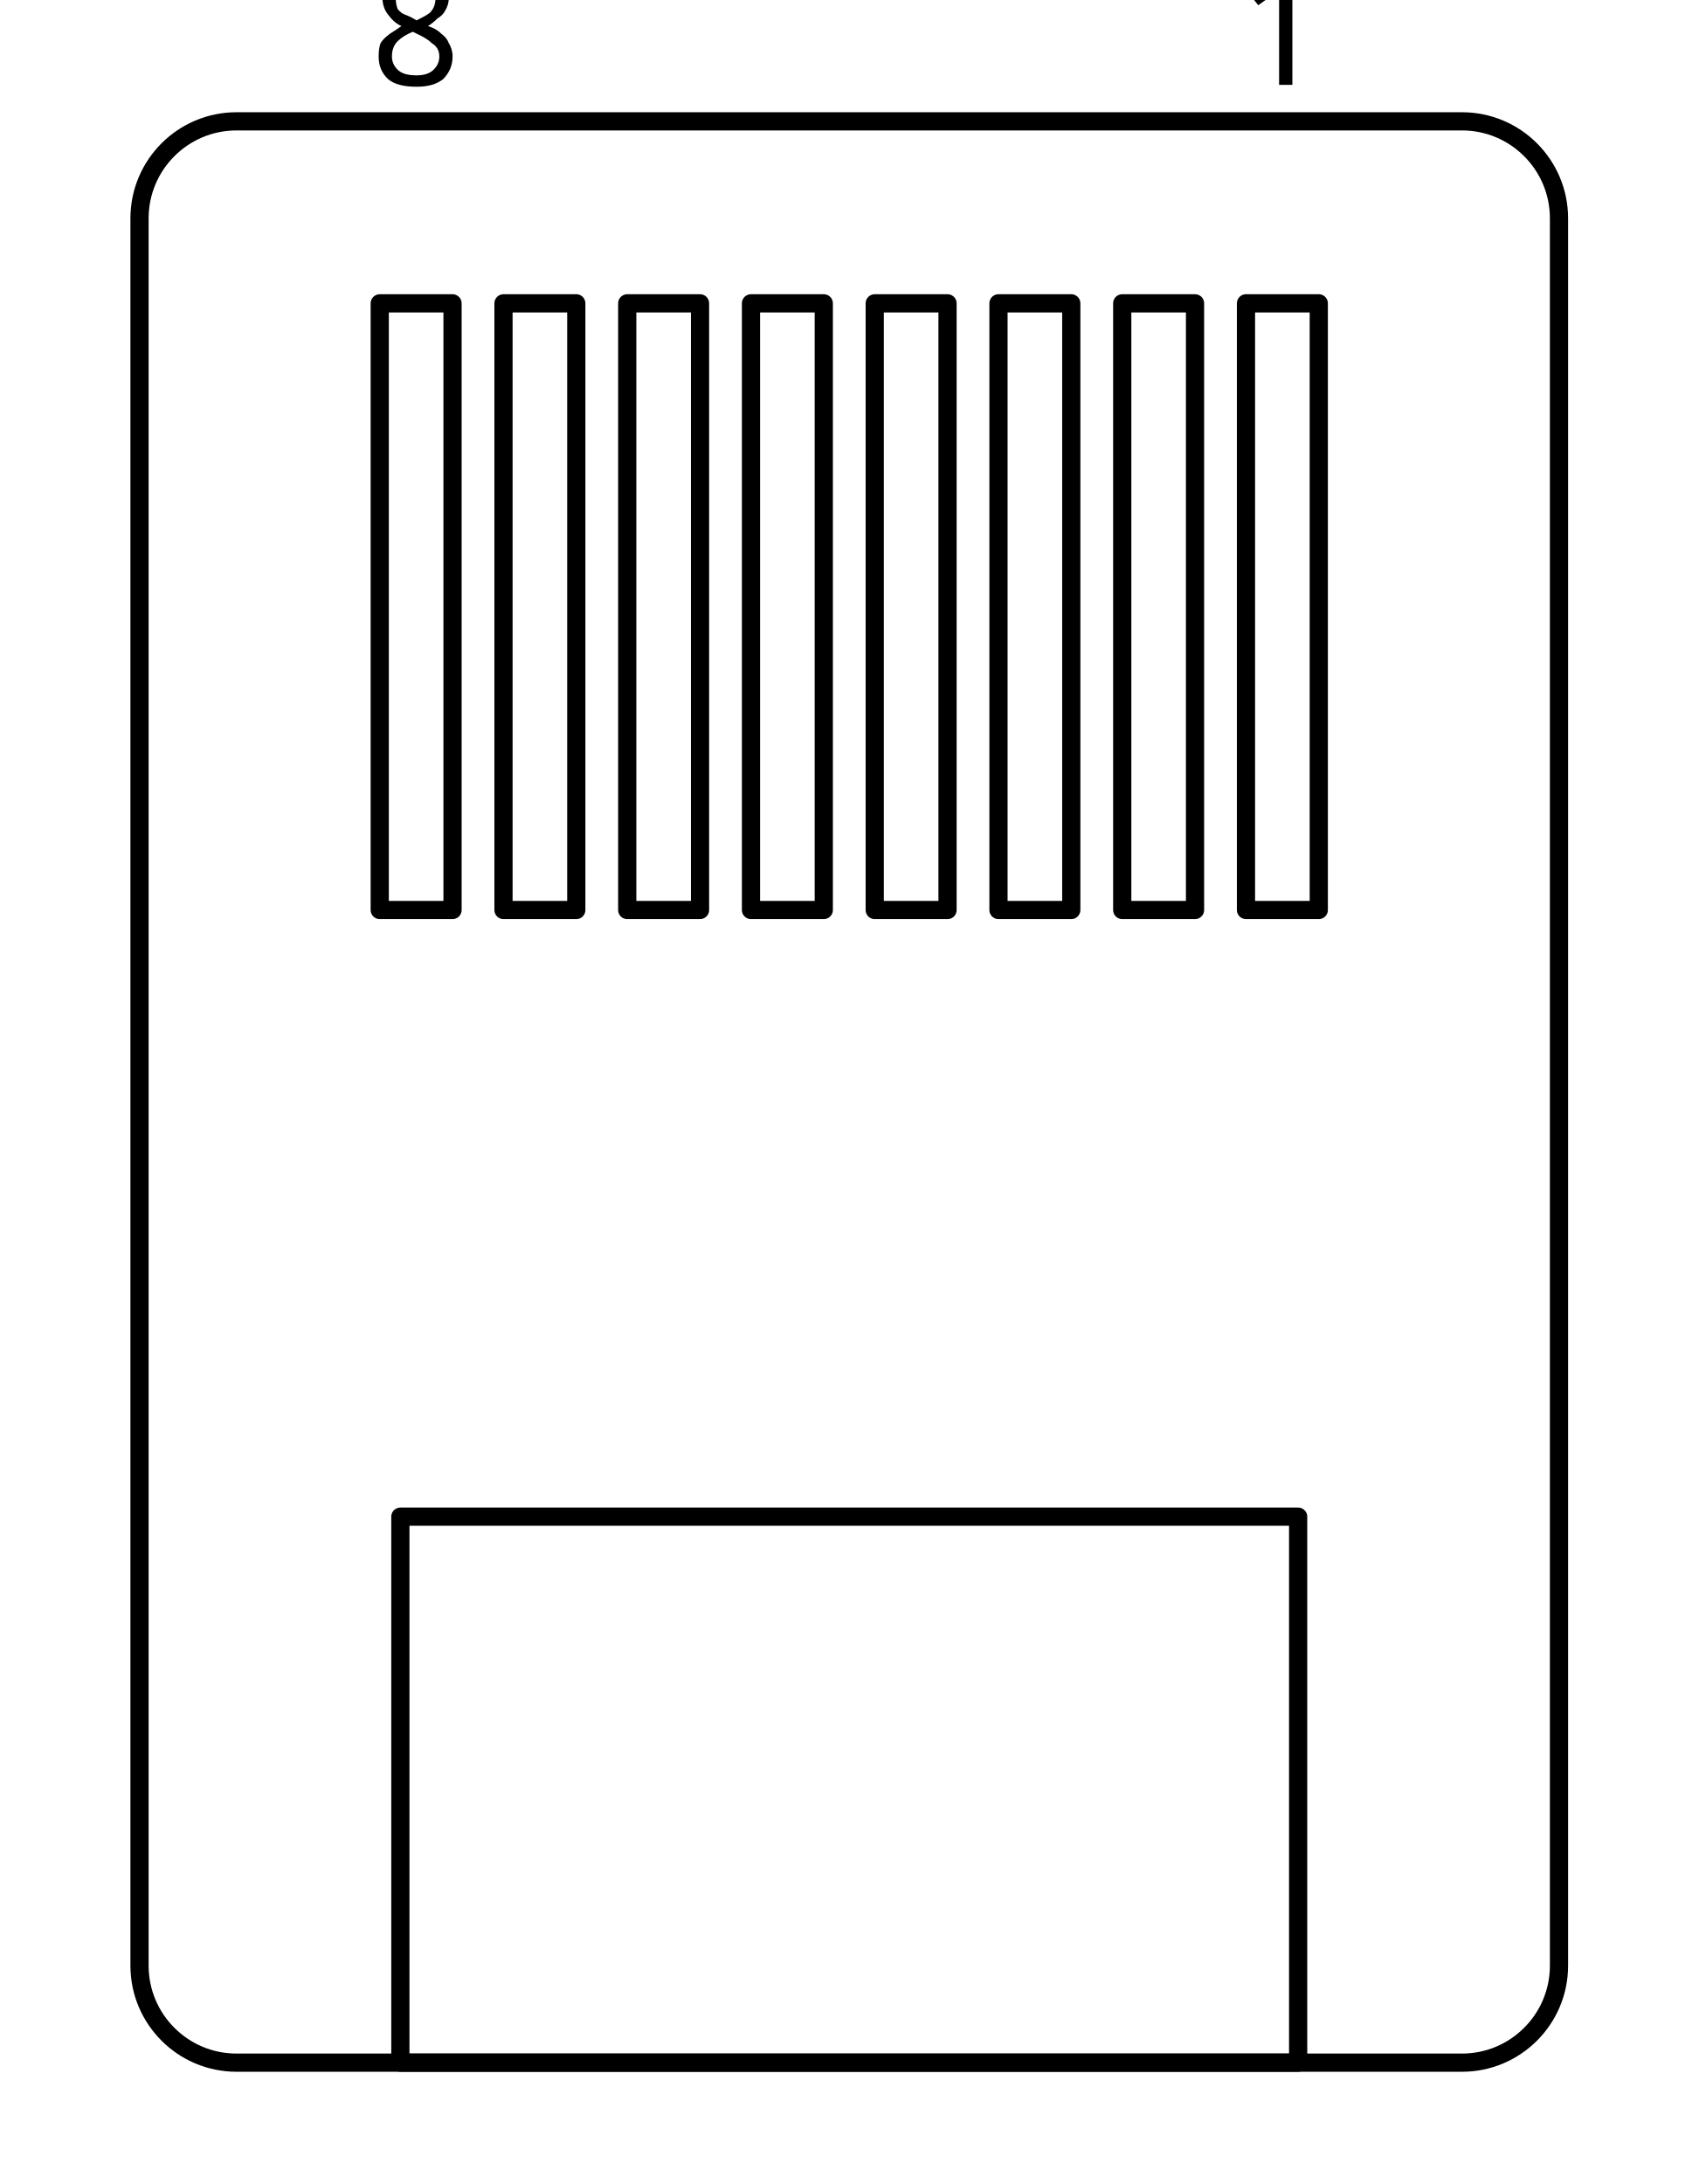
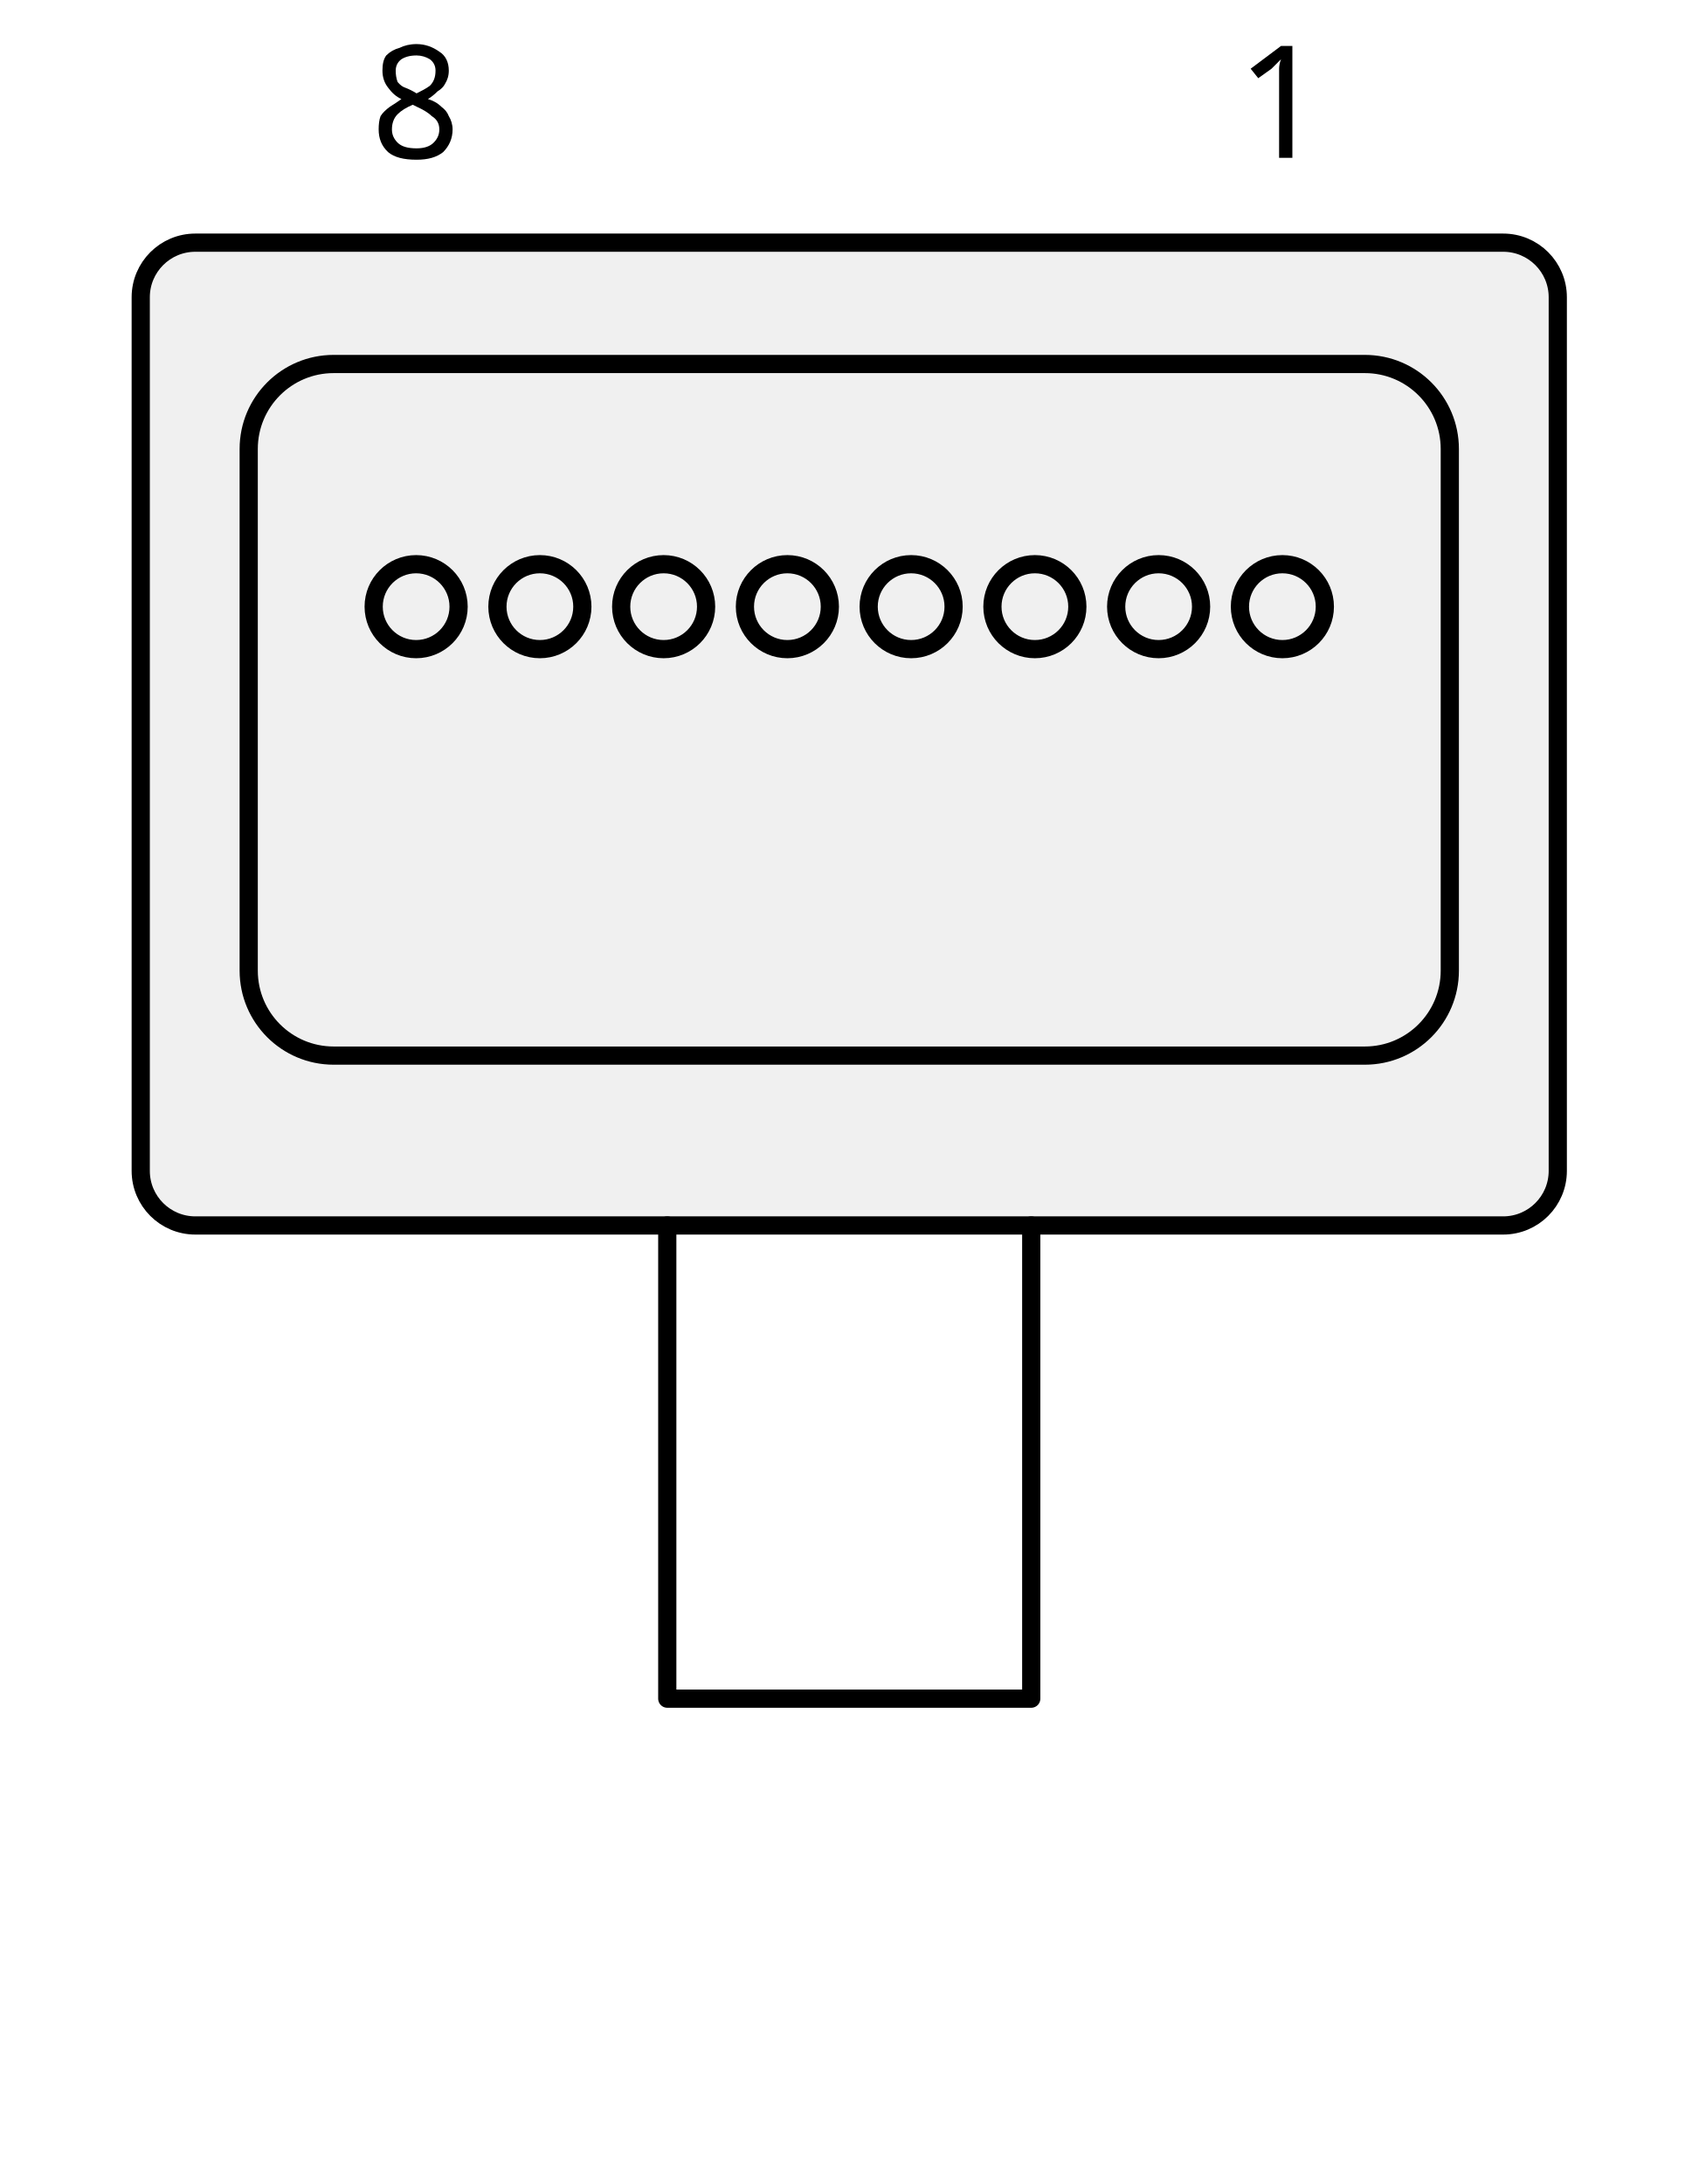
<svg xmlns="http://www.w3.org/2000/svg" viewBox="0 0 14 18" width="14mm" height="18mm">
-   <g fill="none" stroke="currentColor" stroke-width="0.15" stroke-linecap="round" stroke-linejoin="round">
-     <rect x="1.15" y="1" width="11.7" height="16" rx="0.8" />
-     <path d="M10.7 17 L10.7 12.5 L3.3 12.5 L3.3 17 Z" />
-     <rect data-pin="1" x="10.27" y="2.5" width="0.6" height="5" />
-     <rect data-pin="2" x="9.25" y="2.5" width="0.6" height="5" />
-     <rect data-pin="3" x="8.23" y="2.5" width="0.6" height="5" />
-     <rect data-pin="4" x="7.21" y="2.5" width="0.6" height="5" />
-     <rect data-pin="5" x="6.19" y="2.5" width="0.6" height="5" />
-     <rect data-pin="6" x="5.17" y="2.5" width="0.6" height="5" />
-     <rect data-pin="7" x="4.15" y="2.5" width="0.6" height="5" />
-     <rect data-pin="8" x="3.13" y="2.5" width="0.6" height="5" />
-     <text x="10.57" y="0.7" font-size="1.3" text-anchor="middle" fill="currentColor" stroke="none" font-family="sans-serif">1</text>
-     <text x="3.43" y="0.7" font-size="1.3" text-anchor="middle" fill="currentColor" stroke="none" font-family="sans-serif">8</text>
+   <g stroke="currentColor" stroke-width="0.15" stroke-linecap="round" stroke-linejoin="round">
+     <rect x="1.16" y="2" width="11.68" height="8.1" rx="0.45" fill="currentColor" fill-opacity="0.06" />
+     <rect x="2.05" y="3" width="9.9" height="5.7" rx="0.7" fill="none" />
+     <path d="M5.5 10.1 L5.5 14 L8.5 14 L8.5 10.1" fill="none" />
+     <circle data-pin="1" cx="10.57" cy="5" r="0.35" fill="none" />
+     <circle data-pin="2" cx="9.55" cy="5" r="0.35" fill="none" />
+     <circle data-pin="3" cx="8.53" cy="5" r="0.35" fill="none" />
+     <circle data-pin="4" cx="7.51" cy="5" r="0.35" fill="none" />
+     <circle data-pin="5" cx="6.49" cy="5" r="0.35" fill="none" />
+     <circle data-pin="6" cx="5.47" cy="5" r="0.35" fill="none" />
+     <circle data-pin="7" cx="4.45" cy="5" r="0.35" fill="none" />
+     <circle data-pin="8" cx="3.43" cy="5" r="0.35" fill="none" />
+     <text x="10.57" y="1.3" font-size="1.3" text-anchor="middle" fill="currentColor" stroke="none" font-family="sans-serif">1</text>
+     <text x="3.43" y="1.3" font-size="1.3" text-anchor="middle" fill="currentColor" stroke="none" font-family="sans-serif">8</text>
  </g>
</svg>
